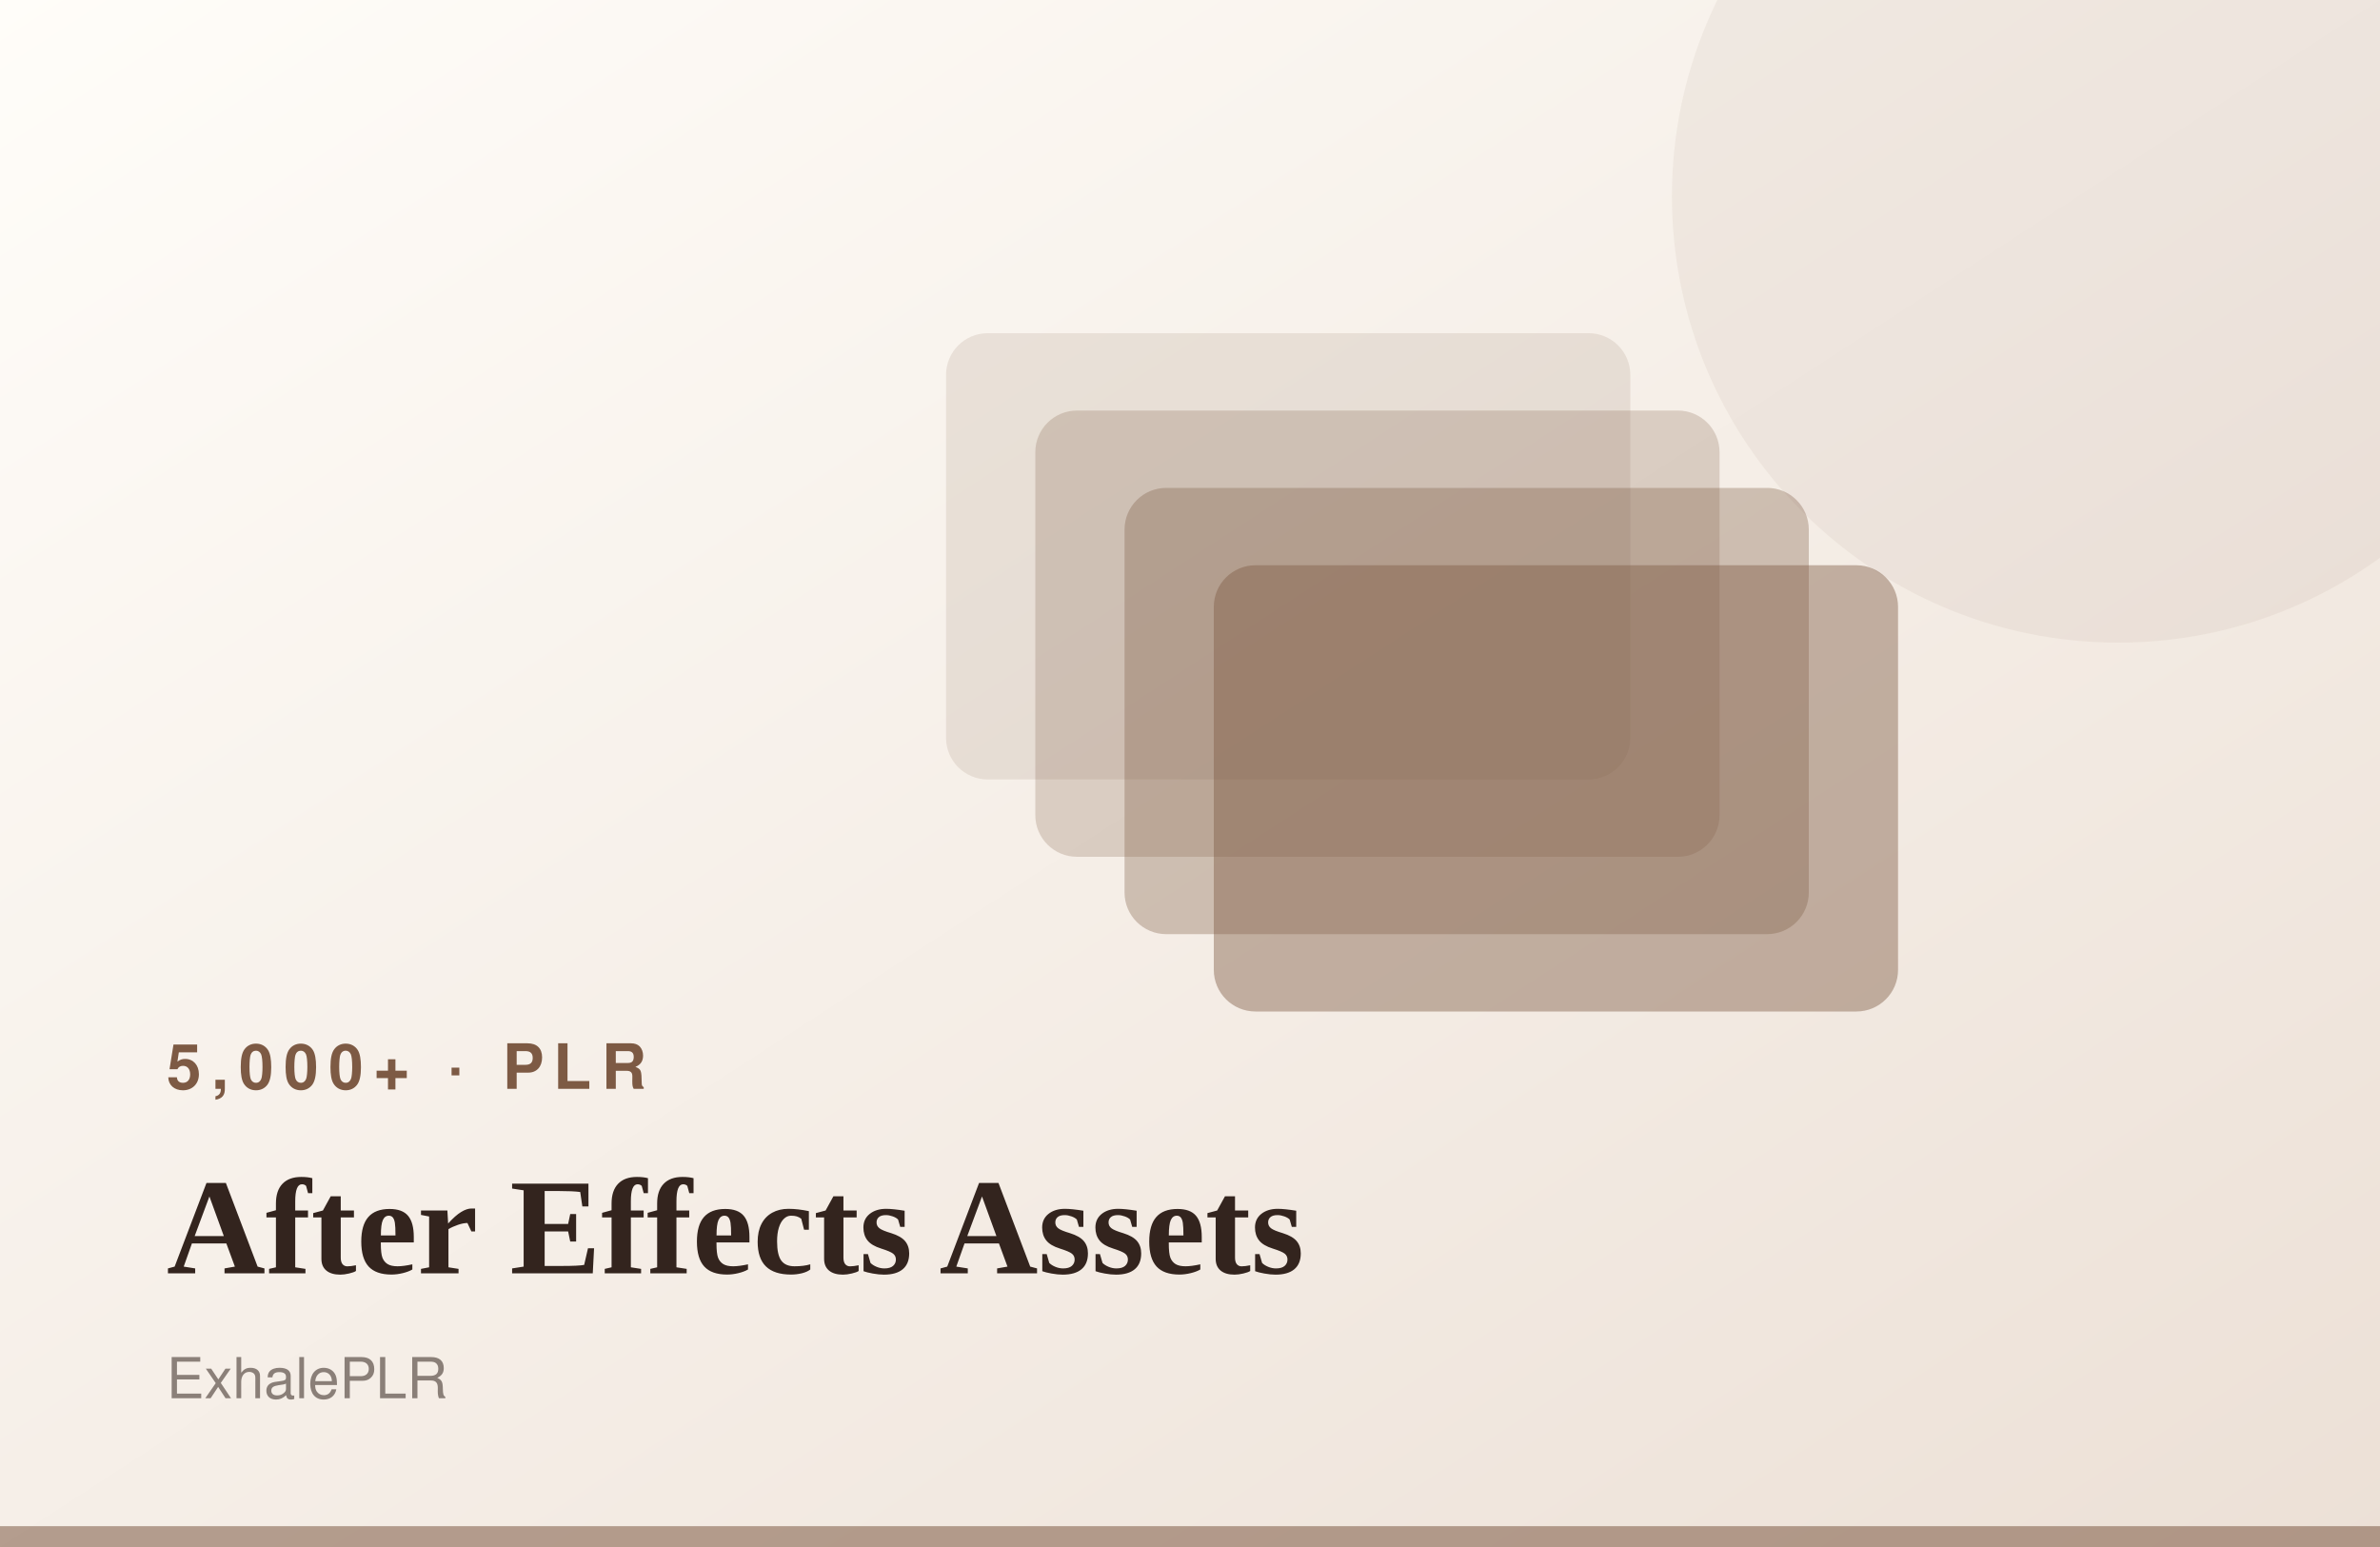
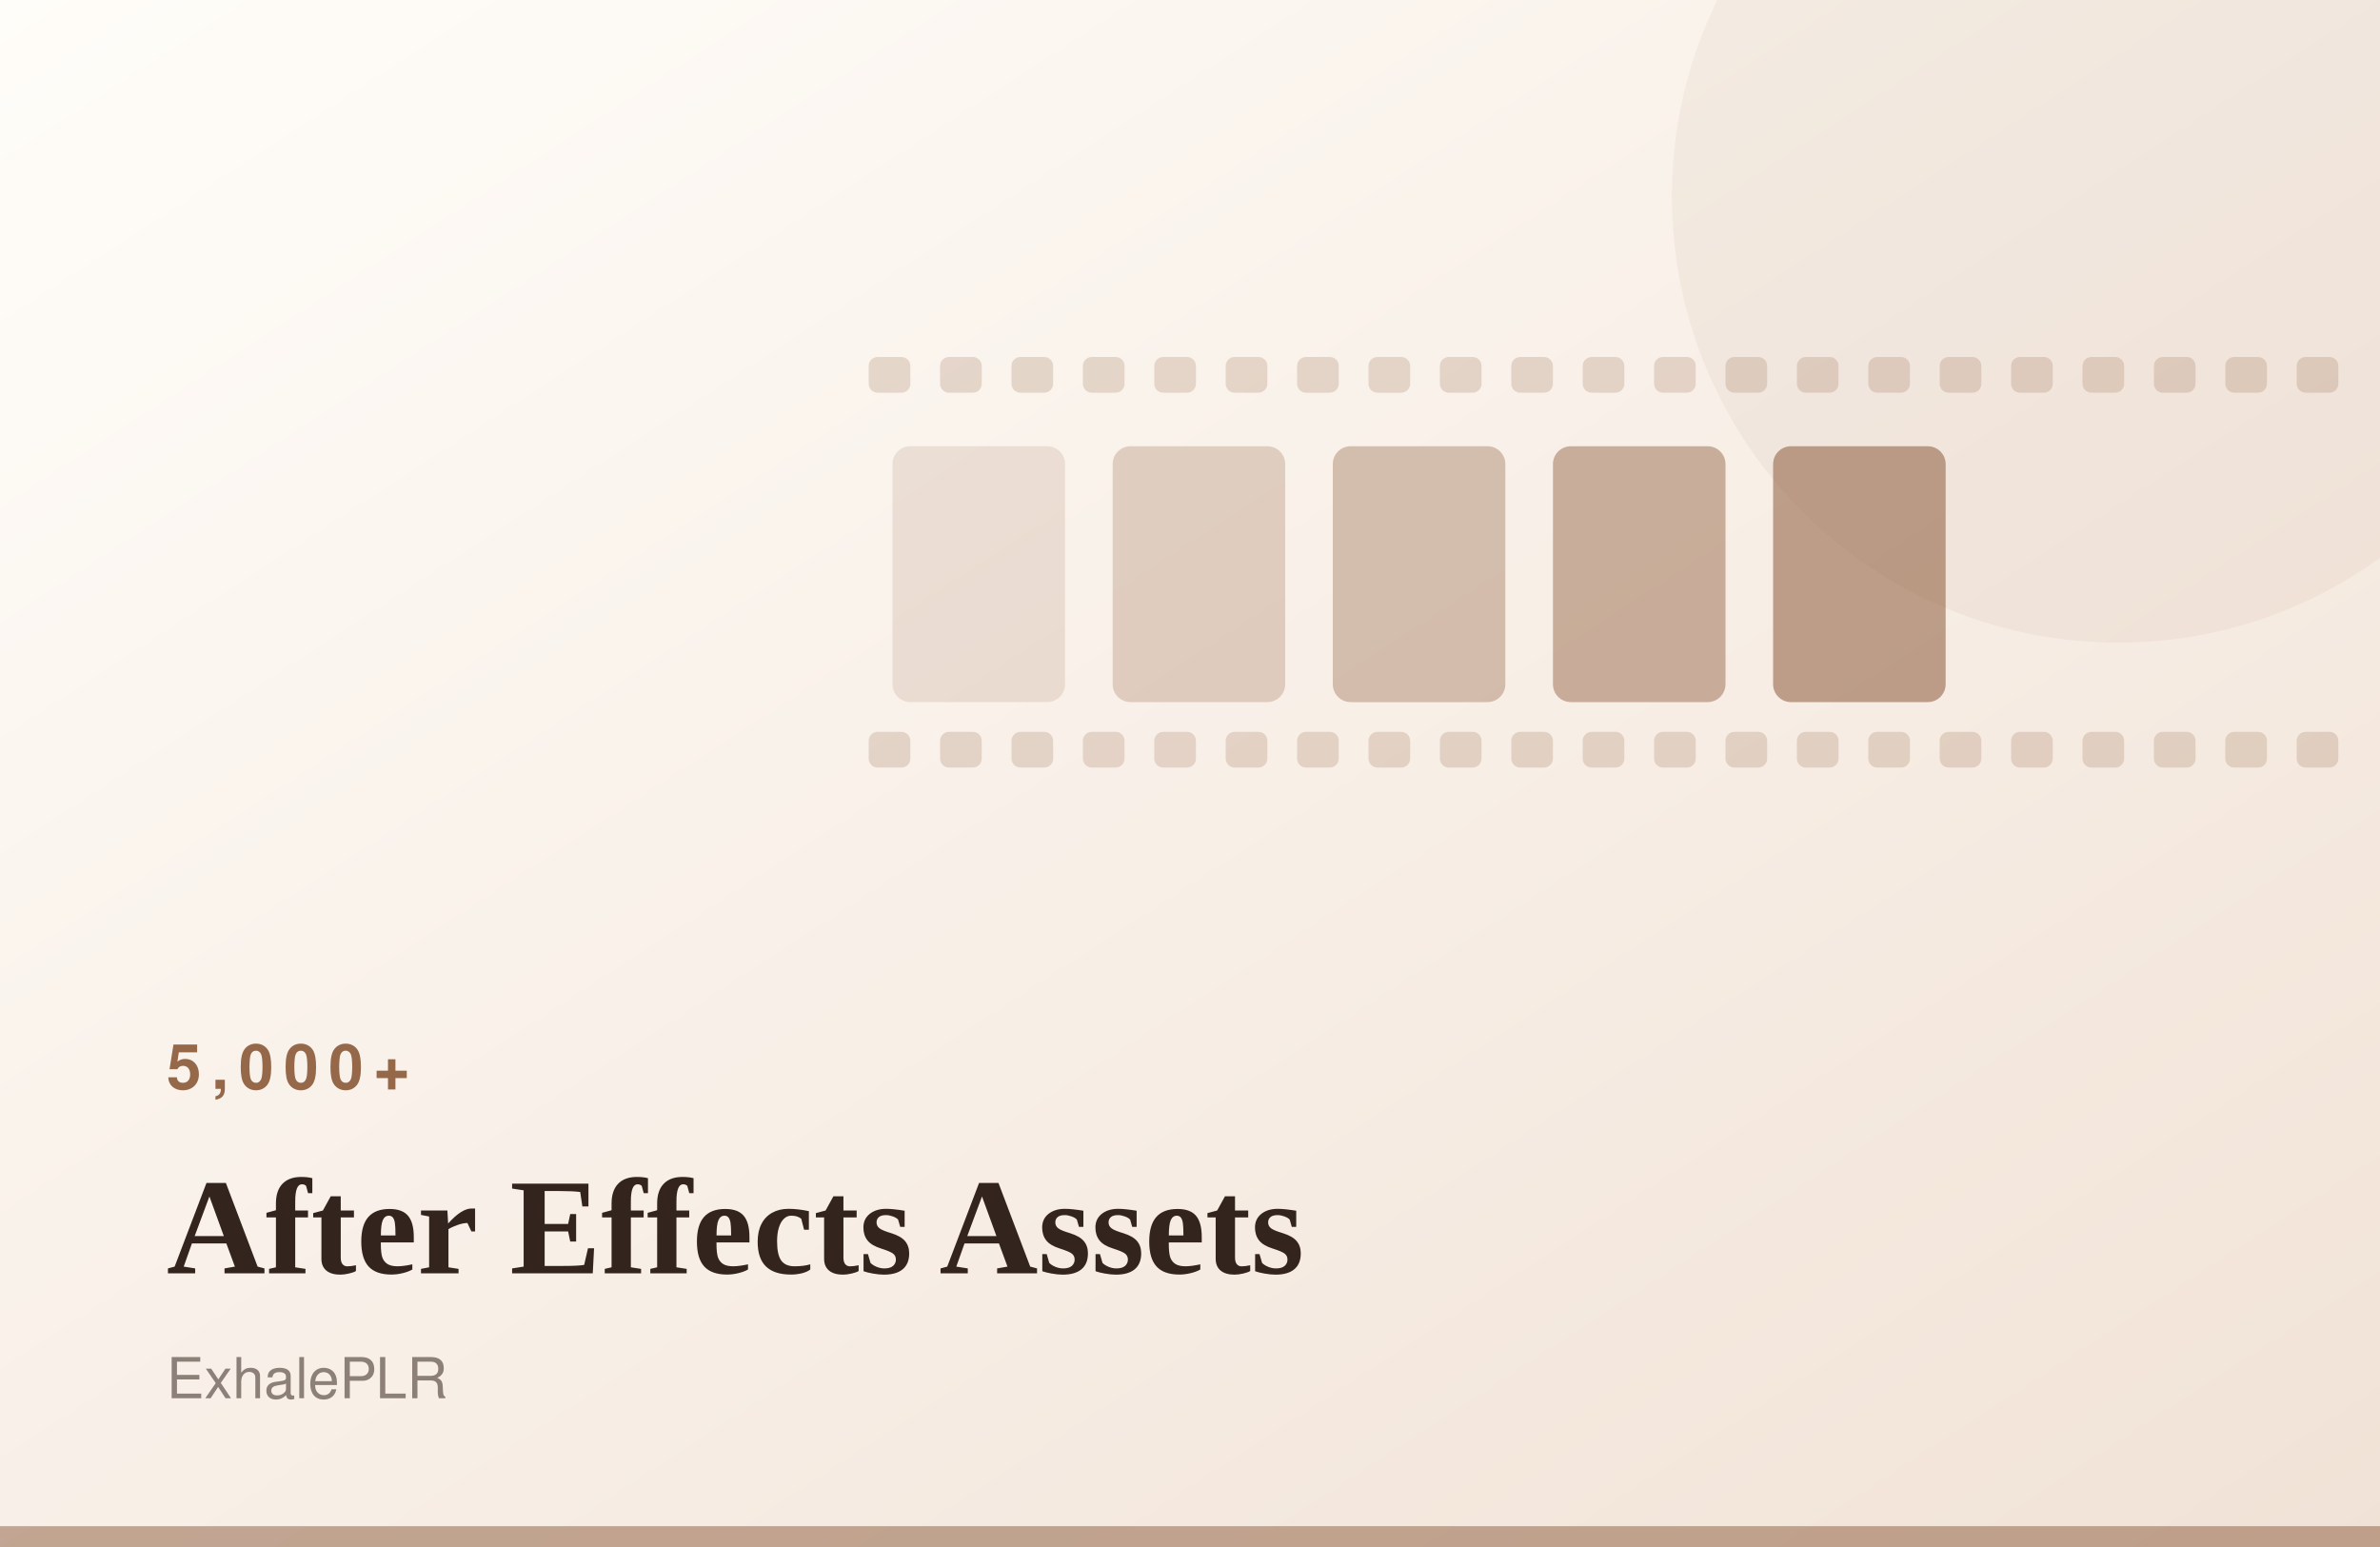
- <svg xmlns="http://www.w3.org/2000/svg" viewBox="0 0 800 520" width="800" height="520" role="img" aria-label="After Effects Assets">
+ <svg xmlns="http://www.w3.org/2000/svg" viewBox="0 0 800 520" width="800" height="520" role="img" aria-label="5,000+ After Effects Assets">
  <defs>
-     <linearGradient id="bg" x1="0" y1="0" x2="1" y2="1">
+     <linearGradient id="g" x1="0" y1="0" x2="1" y2="1">
      <stop offset="0" stop-color="#fffdf9" />
-       <stop offset="1" stop-color="#ece0d6" />
+       <stop offset="1" stop-color="#f1e2d6" />
    </linearGradient>
  </defs>
-   <rect width="800" height="520" fill="url(#bg)" />
-   <circle cx="712" cy="66" r="150" fill="#7d5a44" opacity=".07" />
-   <rect x="318" y="112" width="230" height="150" rx="14" fill="#7d5a44" opacity="0.13" />
-   <rect x="348" y="138" width="230" height="150" rx="14" fill="#7d5a44" opacity="0.23" />
-   <rect x="378" y="164" width="230" height="150" rx="14" fill="#7d5a44" opacity="0.33" />
-   <rect x="408" y="190" width="230" height="150" rx="14" fill="#7d5a44" opacity="0.43" />
-   <g font-family="Georgia,'Times New Roman',serif">
-     <text x="56" y="366" font-size="21" fill="#7d5a44" letter-spacing="3.4" font-family="Helvetica,Arial,sans-serif" font-weight="700">5,000+ · PLR</text>
-     <text x="56" y="428" font-size="46" fill="#33241e" font-weight="700">After Effects Assets</text>
-   </g>
+   <rect width="800" height="520" fill="url(#g)" />
+   <circle cx="712" cy="66" r="150" fill="#96684a" opacity=".07" />
+   <rect x="300" y="150" width="58" height="86" rx="6" fill="#96684a" opacity="0.16" />
+   <rect x="374" y="150" width="58" height="86" rx="6" fill="#96684a" opacity="0.27" />
+   <rect x="448" y="150" width="58" height="86" rx="6" fill="#96684a" opacity="0.38" />
+   <rect x="522" y="150" width="58" height="86" rx="6" fill="#96684a" opacity="0.49" />
+   <rect x="596" y="150" width="58" height="86" rx="6" fill="#96684a" opacity="0.60" />
+   <rect x="292" y="120" width="14" height="12" rx="3" fill="#96684a" opacity=".22" />
+   <rect x="292" y="246" width="14" height="12" rx="3" fill="#96684a" opacity=".22" />
+   <rect x="316" y="120" width="14" height="12" rx="3" fill="#96684a" opacity=".22" />
+   <rect x="316" y="246" width="14" height="12" rx="3" fill="#96684a" opacity=".22" />
+   <rect x="340" y="120" width="14" height="12" rx="3" fill="#96684a" opacity=".22" />
+   <rect x="340" y="246" width="14" height="12" rx="3" fill="#96684a" opacity=".22" />
+   <rect x="364" y="120" width="14" height="12" rx="3" fill="#96684a" opacity=".22" />
+   <rect x="364" y="246" width="14" height="12" rx="3" fill="#96684a" opacity=".22" />
+   <rect x="388" y="120" width="14" height="12" rx="3" fill="#96684a" opacity=".22" />
+   <rect x="388" y="246" width="14" height="12" rx="3" fill="#96684a" opacity=".22" />
+   <rect x="412" y="120" width="14" height="12" rx="3" fill="#96684a" opacity=".22" />
+   <rect x="412" y="246" width="14" height="12" rx="3" fill="#96684a" opacity=".22" />
+   <rect x="436" y="120" width="14" height="12" rx="3" fill="#96684a" opacity=".22" />
+   <rect x="436" y="246" width="14" height="12" rx="3" fill="#96684a" opacity=".22" />
+   <rect x="460" y="120" width="14" height="12" rx="3" fill="#96684a" opacity=".22" />
+   <rect x="460" y="246" width="14" height="12" rx="3" fill="#96684a" opacity=".22" />
+   <rect x="484" y="120" width="14" height="12" rx="3" fill="#96684a" opacity=".22" />
+   <rect x="484" y="246" width="14" height="12" rx="3" fill="#96684a" opacity=".22" />
+   <rect x="508" y="120" width="14" height="12" rx="3" fill="#96684a" opacity=".22" />
+   <rect x="508" y="246" width="14" height="12" rx="3" fill="#96684a" opacity=".22" />
+   <rect x="532" y="120" width="14" height="12" rx="3" fill="#96684a" opacity=".22" />
+   <rect x="532" y="246" width="14" height="12" rx="3" fill="#96684a" opacity=".22" />
+   <rect x="556" y="120" width="14" height="12" rx="3" fill="#96684a" opacity=".22" />
+   <rect x="556" y="246" width="14" height="12" rx="3" fill="#96684a" opacity=".22" />
+   <rect x="580" y="120" width="14" height="12" rx="3" fill="#96684a" opacity=".22" />
+   <rect x="580" y="246" width="14" height="12" rx="3" fill="#96684a" opacity=".22" />
+   <rect x="604" y="120" width="14" height="12" rx="3" fill="#96684a" opacity=".22" />
+   <rect x="604" y="246" width="14" height="12" rx="3" fill="#96684a" opacity=".22" />
+   <rect x="628" y="120" width="14" height="12" rx="3" fill="#96684a" opacity=".22" />
+   <rect x="628" y="246" width="14" height="12" rx="3" fill="#96684a" opacity=".22" />
+   <rect x="652" y="120" width="14" height="12" rx="3" fill="#96684a" opacity=".22" />
+   <rect x="652" y="246" width="14" height="12" rx="3" fill="#96684a" opacity=".22" />
+   <rect x="676" y="120" width="14" height="12" rx="3" fill="#96684a" opacity=".22" />
+   <rect x="676" y="246" width="14" height="12" rx="3" fill="#96684a" opacity=".22" />
+   <rect x="700" y="120" width="14" height="12" rx="3" fill="#96684a" opacity=".22" />
+   <rect x="700" y="246" width="14" height="12" rx="3" fill="#96684a" opacity=".22" />
+   <rect x="724" y="120" width="14" height="12" rx="3" fill="#96684a" opacity=".22" />
+   <rect x="724" y="246" width="14" height="12" rx="3" fill="#96684a" opacity=".22" />
+   <rect x="748" y="120" width="14" height="12" rx="3" fill="#96684a" opacity=".22" />
+   <rect x="748" y="246" width="14" height="12" rx="3" fill="#96684a" opacity=".22" />
+   <rect x="772" y="120" width="14" height="12" rx="3" fill="#96684a" opacity=".22" />
+   <rect x="772" y="246" width="14" height="12" rx="3" fill="#96684a" opacity=".22" />
+   <text x="56" y="366" font-size="21" fill="#96684a" letter-spacing="3.4" font-family="Helvetica,Arial,sans-serif" font-weight="700">5,000+</text>
+   <text x="56" y="428" font-size="46" fill="#33241e" font-family="Georgia,'Times New Roman',serif" font-weight="700">After Effects Assets</text>
  <text x="56" y="470" font-size="19" fill="#33241e" opacity=".55" font-family="Helvetica,Arial,sans-serif">ExhalePLR</text>
-   <rect x="0" y="513" width="800" height="7" fill="#7d5a44" opacity=".55" />
+   <rect x="0" y="513" width="800" height="7" fill="#96684a" opacity=".55" />
</svg>
